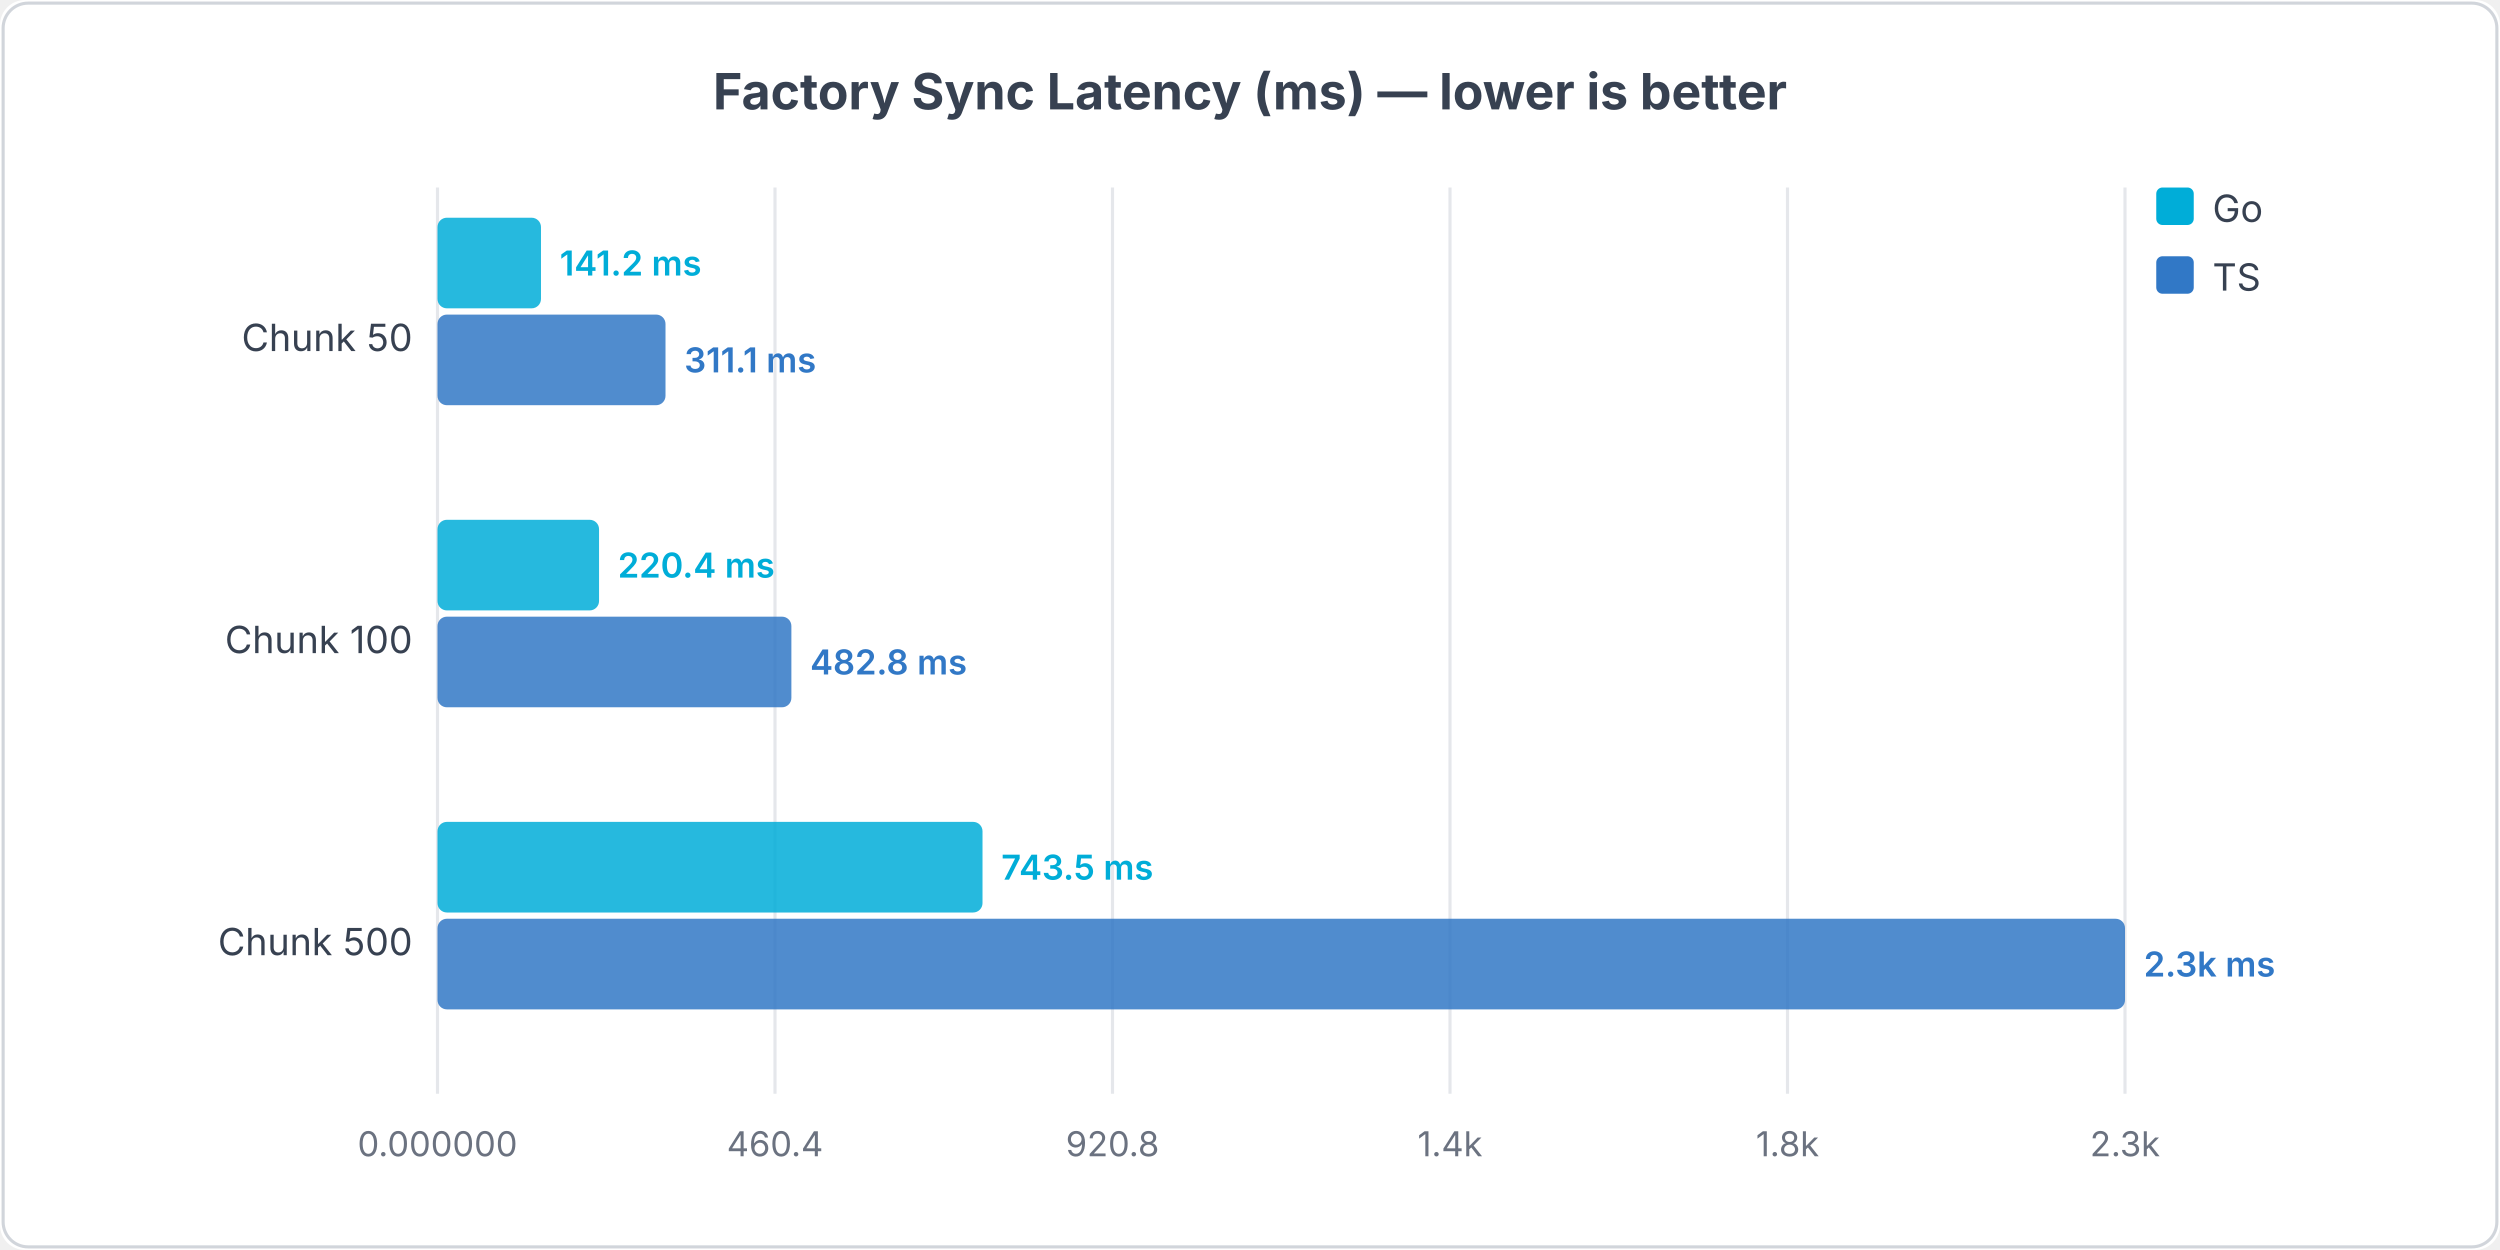
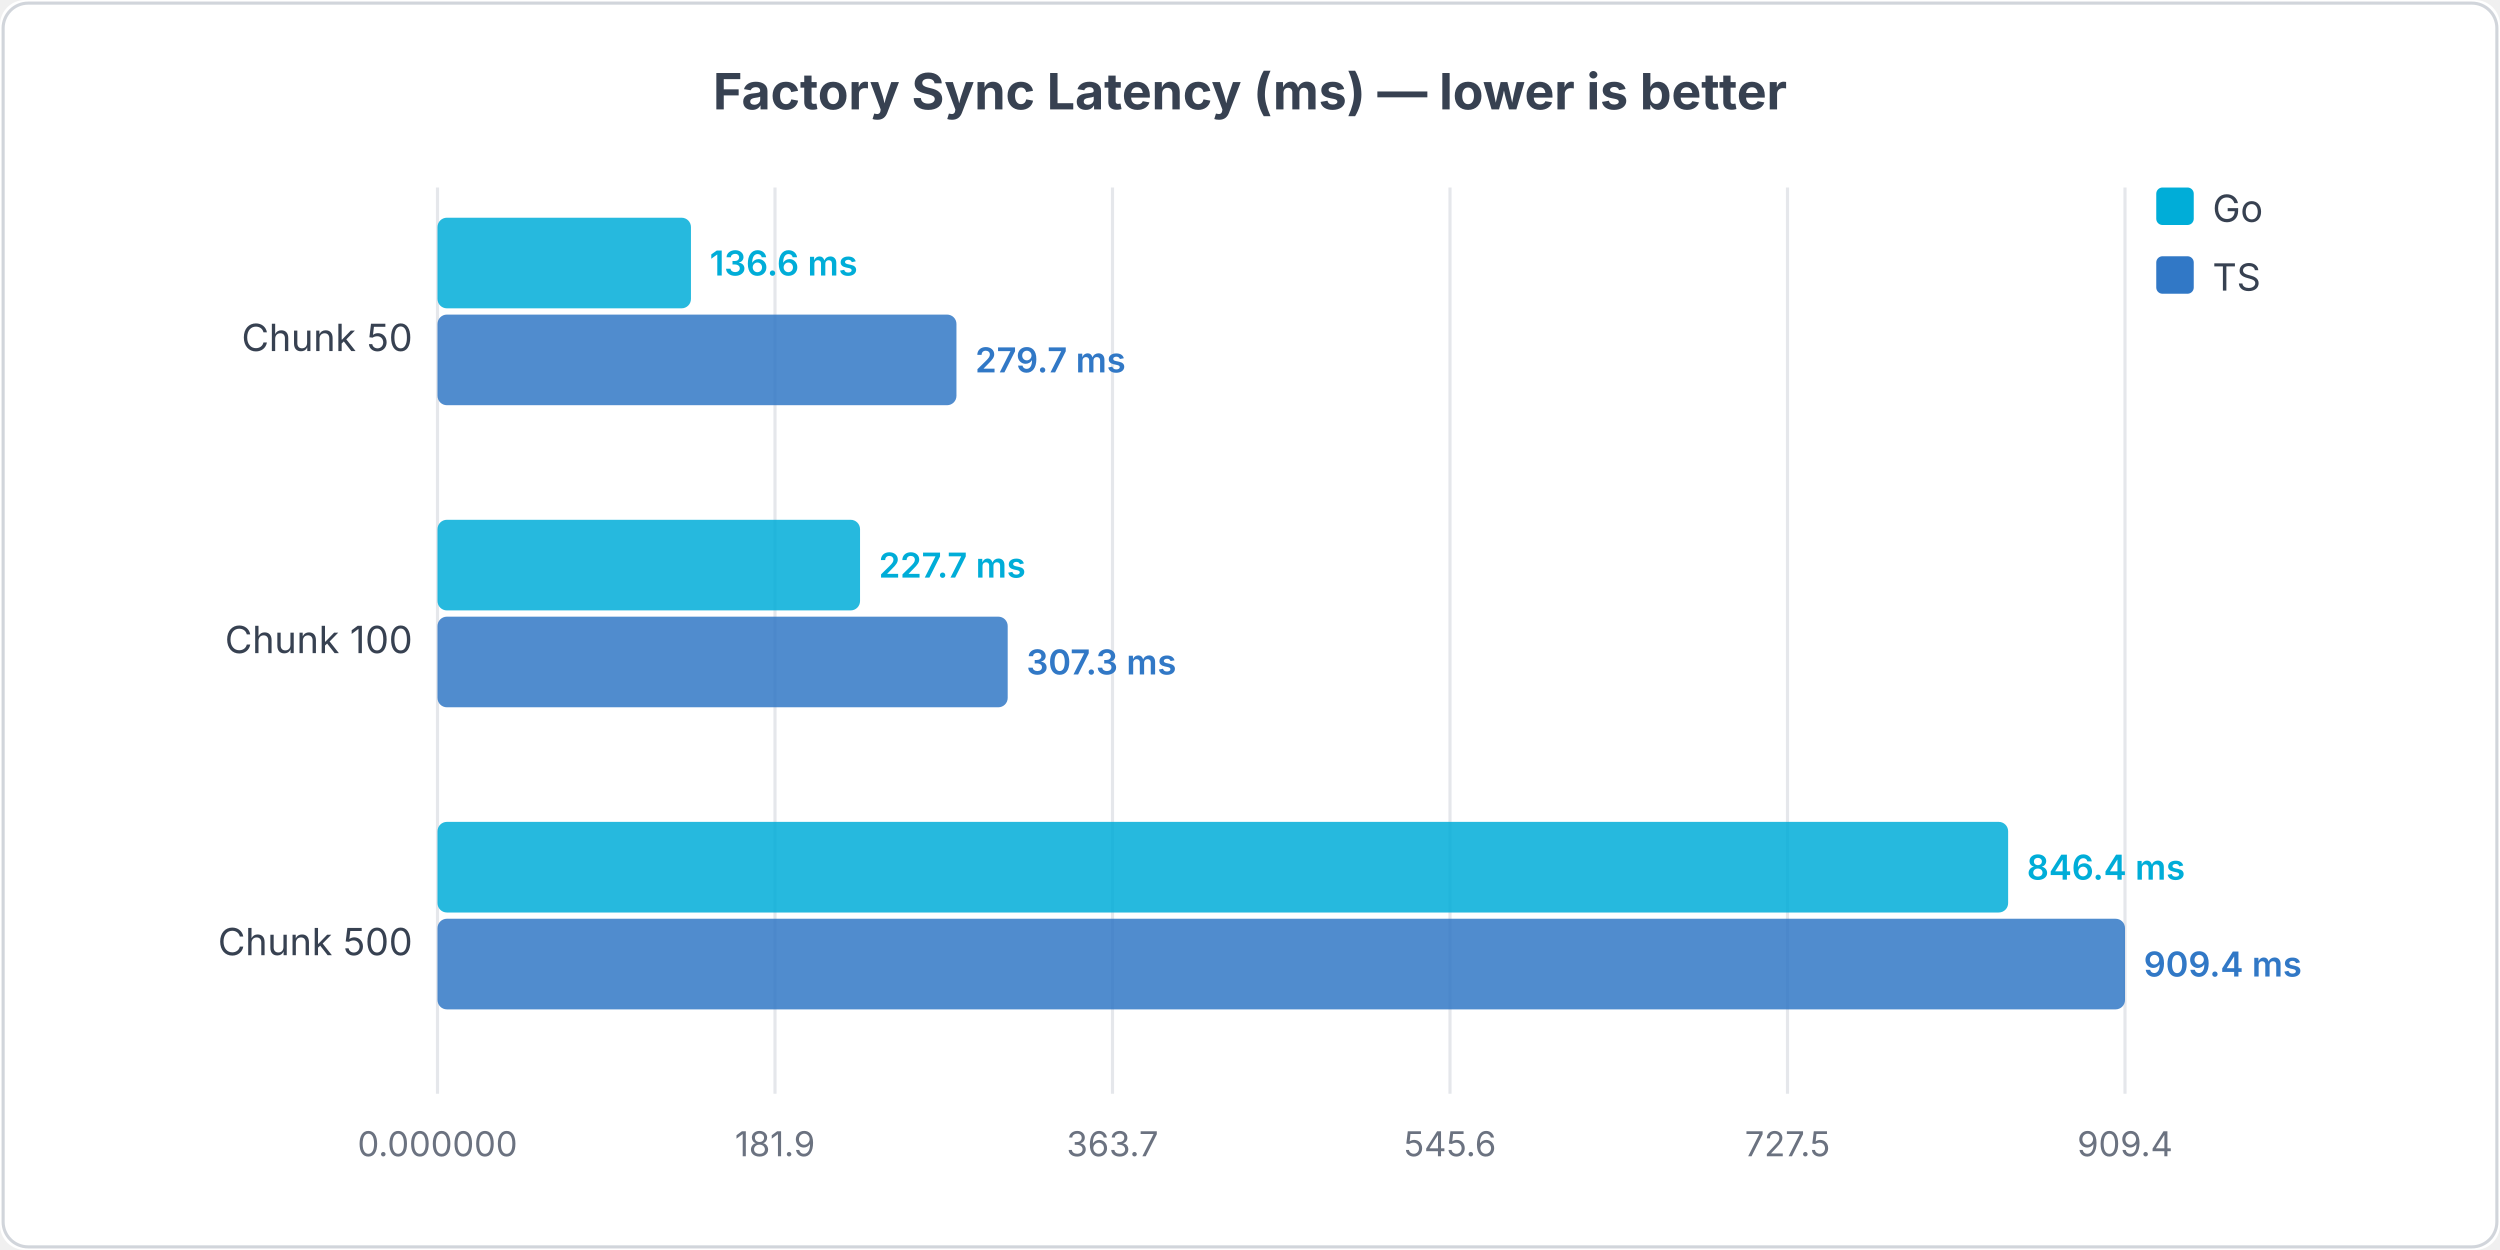
<svg xmlns="http://www.w3.org/2000/svg" viewBox="0 0 800 400" width="800" height="400">
  <style>text { font-family: -apple-system, BlinkMacSystemFont, 'Segoe UI', system-ui, sans-serif; }</style>
  <rect width="800" height="400" fill="#ffffff" rx="8" />
  <rect x="1" y="1" width="798" height="398" fill="none" stroke="#d1d5db" rx="8" />
  <text x="400" y="35" text-anchor="middle" fill="#374151" font-size="16" font-weight="700">Factory Sync Latency (ms) — lower is better</text>
  <line x1="140" y1="60" x2="140" y2="350" stroke="#e5e7eb" stroke-width="1" />
  <text x="140" y="370" text-anchor="middle" fill="#6b7280" font-size="11">0.000000</text>
  <line x1="248" y1="60" x2="248" y2="350" stroke="#e5e7eb" stroke-width="1" />
-   <text x="248" y="370" text-anchor="middle" fill="#6b7280" font-size="11">460.4</text>
+   <text x="248" y="370" text-anchor="middle" fill="#6b7280" font-size="11">181.9</text>
  <line x1="356" y1="60" x2="356" y2="350" stroke="#e5e7eb" stroke-width="1" />
-   <text x="356" y="370" text-anchor="middle" fill="#6b7280" font-size="11">920.8</text>
+   <text x="356" y="370" text-anchor="middle" fill="#6b7280" font-size="11">363.7</text>
  <line x1="464" y1="60" x2="464" y2="350" stroke="#e5e7eb" stroke-width="1" />
-   <text x="464" y="370" text-anchor="middle" fill="#6b7280" font-size="11">1.4k</text>
+   <text x="464" y="370" text-anchor="middle" fill="#6b7280" font-size="11">545.6</text>
  <line x1="572" y1="60" x2="572" y2="350" stroke="#e5e7eb" stroke-width="1" />
-   <text x="572" y="370" text-anchor="middle" fill="#6b7280" font-size="11">1.8k</text>
+   <text x="572" y="370" text-anchor="middle" fill="#6b7280" font-size="11">727.5</text>
  <line x1="680" y1="60" x2="680" y2="350" stroke="#e5e7eb" stroke-width="1" />
-   <text x="680" y="370" text-anchor="middle" fill="#6b7280" font-size="11">2.3k</text>
+   <text x="680" y="370" text-anchor="middle" fill="#6b7280" font-size="11">909.4</text>
  <text x="132" y="112.333" text-anchor="end" fill="#374151" font-size="12">Chunk 50</text>
-   <rect x="140" y="69.667" width="33.118" height="29" rx="3" fill="#00ADD8" opacity="0.85" />
-   <text x="179.118" y="88.167" fill="#00ADD8" font-size="11" font-weight="600">141.2 ms</text>
-   <rect x="140" y="100.667" width="72.965" height="29" rx="3" fill="#3178C6" opacity="0.85" />
-   <text x="218.965" y="119.167" fill="#3178C6" font-size="11" font-weight="600">311.1 ms</text>
+   <rect x="140" y="69.667" width="81.109" height="29" rx="3" fill="#00ADD8" opacity="0.85" />
+   <text x="227.109" y="88.167" fill="#00ADD8" font-size="11" font-weight="600">136.6 ms</text>
+   <rect x="140" y="100.667" width="166.067" height="29" rx="3" fill="#3178C6" opacity="0.85" />
+   <text x="312.067" y="119.167" fill="#3178C6" font-size="11" font-weight="600">279.7 ms</text>
  <text x="132" y="209" text-anchor="end" fill="#374151" font-size="12">Chunk 100</text>
-   <rect x="140" y="166.333" width="51.695" height="29" rx="3" fill="#00ADD8" opacity="0.85" />
-   <text x="197.695" y="184.833" fill="#00ADD8" font-size="11" font-weight="600">220.4 ms</text>
-   <rect x="140" y="197.333" width="113.244" height="29" rx="3" fill="#3178C6" opacity="0.85" />
-   <text x="259.244" y="215.833" fill="#3178C6" font-size="11" font-weight="600">482.8 ms</text>
+   <rect x="140" y="166.333" width="135.214" height="29" rx="3" fill="#00ADD8" opacity="0.85" />
+   <text x="281.214" y="184.833" fill="#00ADD8" font-size="11" font-weight="600">227.7 ms</text>
+   <rect x="140" y="197.333" width="182.464" height="29" rx="3" fill="#3178C6" opacity="0.85" />
+   <text x="328.464" y="215.833" fill="#3178C6" font-size="11" font-weight="600">307.3 ms</text>
  <text x="132" y="305.667" text-anchor="end" fill="#374151" font-size="12">Chunk 500</text>
-   <rect x="140" y="263" width="174.406" height="29" rx="3" fill="#00ADD8" opacity="0.85" />
-   <text x="320.406" y="281.5" fill="#00ADD8" font-size="11" font-weight="600">743.5 ms</text>
+   <rect x="140" y="263" width="502.603" height="29" rx="3" fill="#00ADD8" opacity="0.85" />
+   <text x="648.603" y="281.5" fill="#00ADD8" font-size="11" font-weight="600">846.4 ms</text>
  <rect x="140" y="294" width="540" height="29" rx="3" fill="#3178C6" opacity="0.85" />
-   <text x="686" y="312.5" fill="#3178C6" font-size="11" font-weight="600">2.3k ms</text>
+   <text x="686" y="312.5" fill="#3178C6" font-size="11" font-weight="600">909.4 ms</text>
  <rect x="690" y="60" width="12" height="12" rx="2" fill="#00ADD8" />
  <text x="708" y="71" fill="#374151" font-size="12">Go</text>
  <rect x="690" y="82" width="12" height="12" rx="2" fill="#3178C6" />
  <text x="708" y="93" fill="#374151" font-size="12">TS</text>
</svg>
